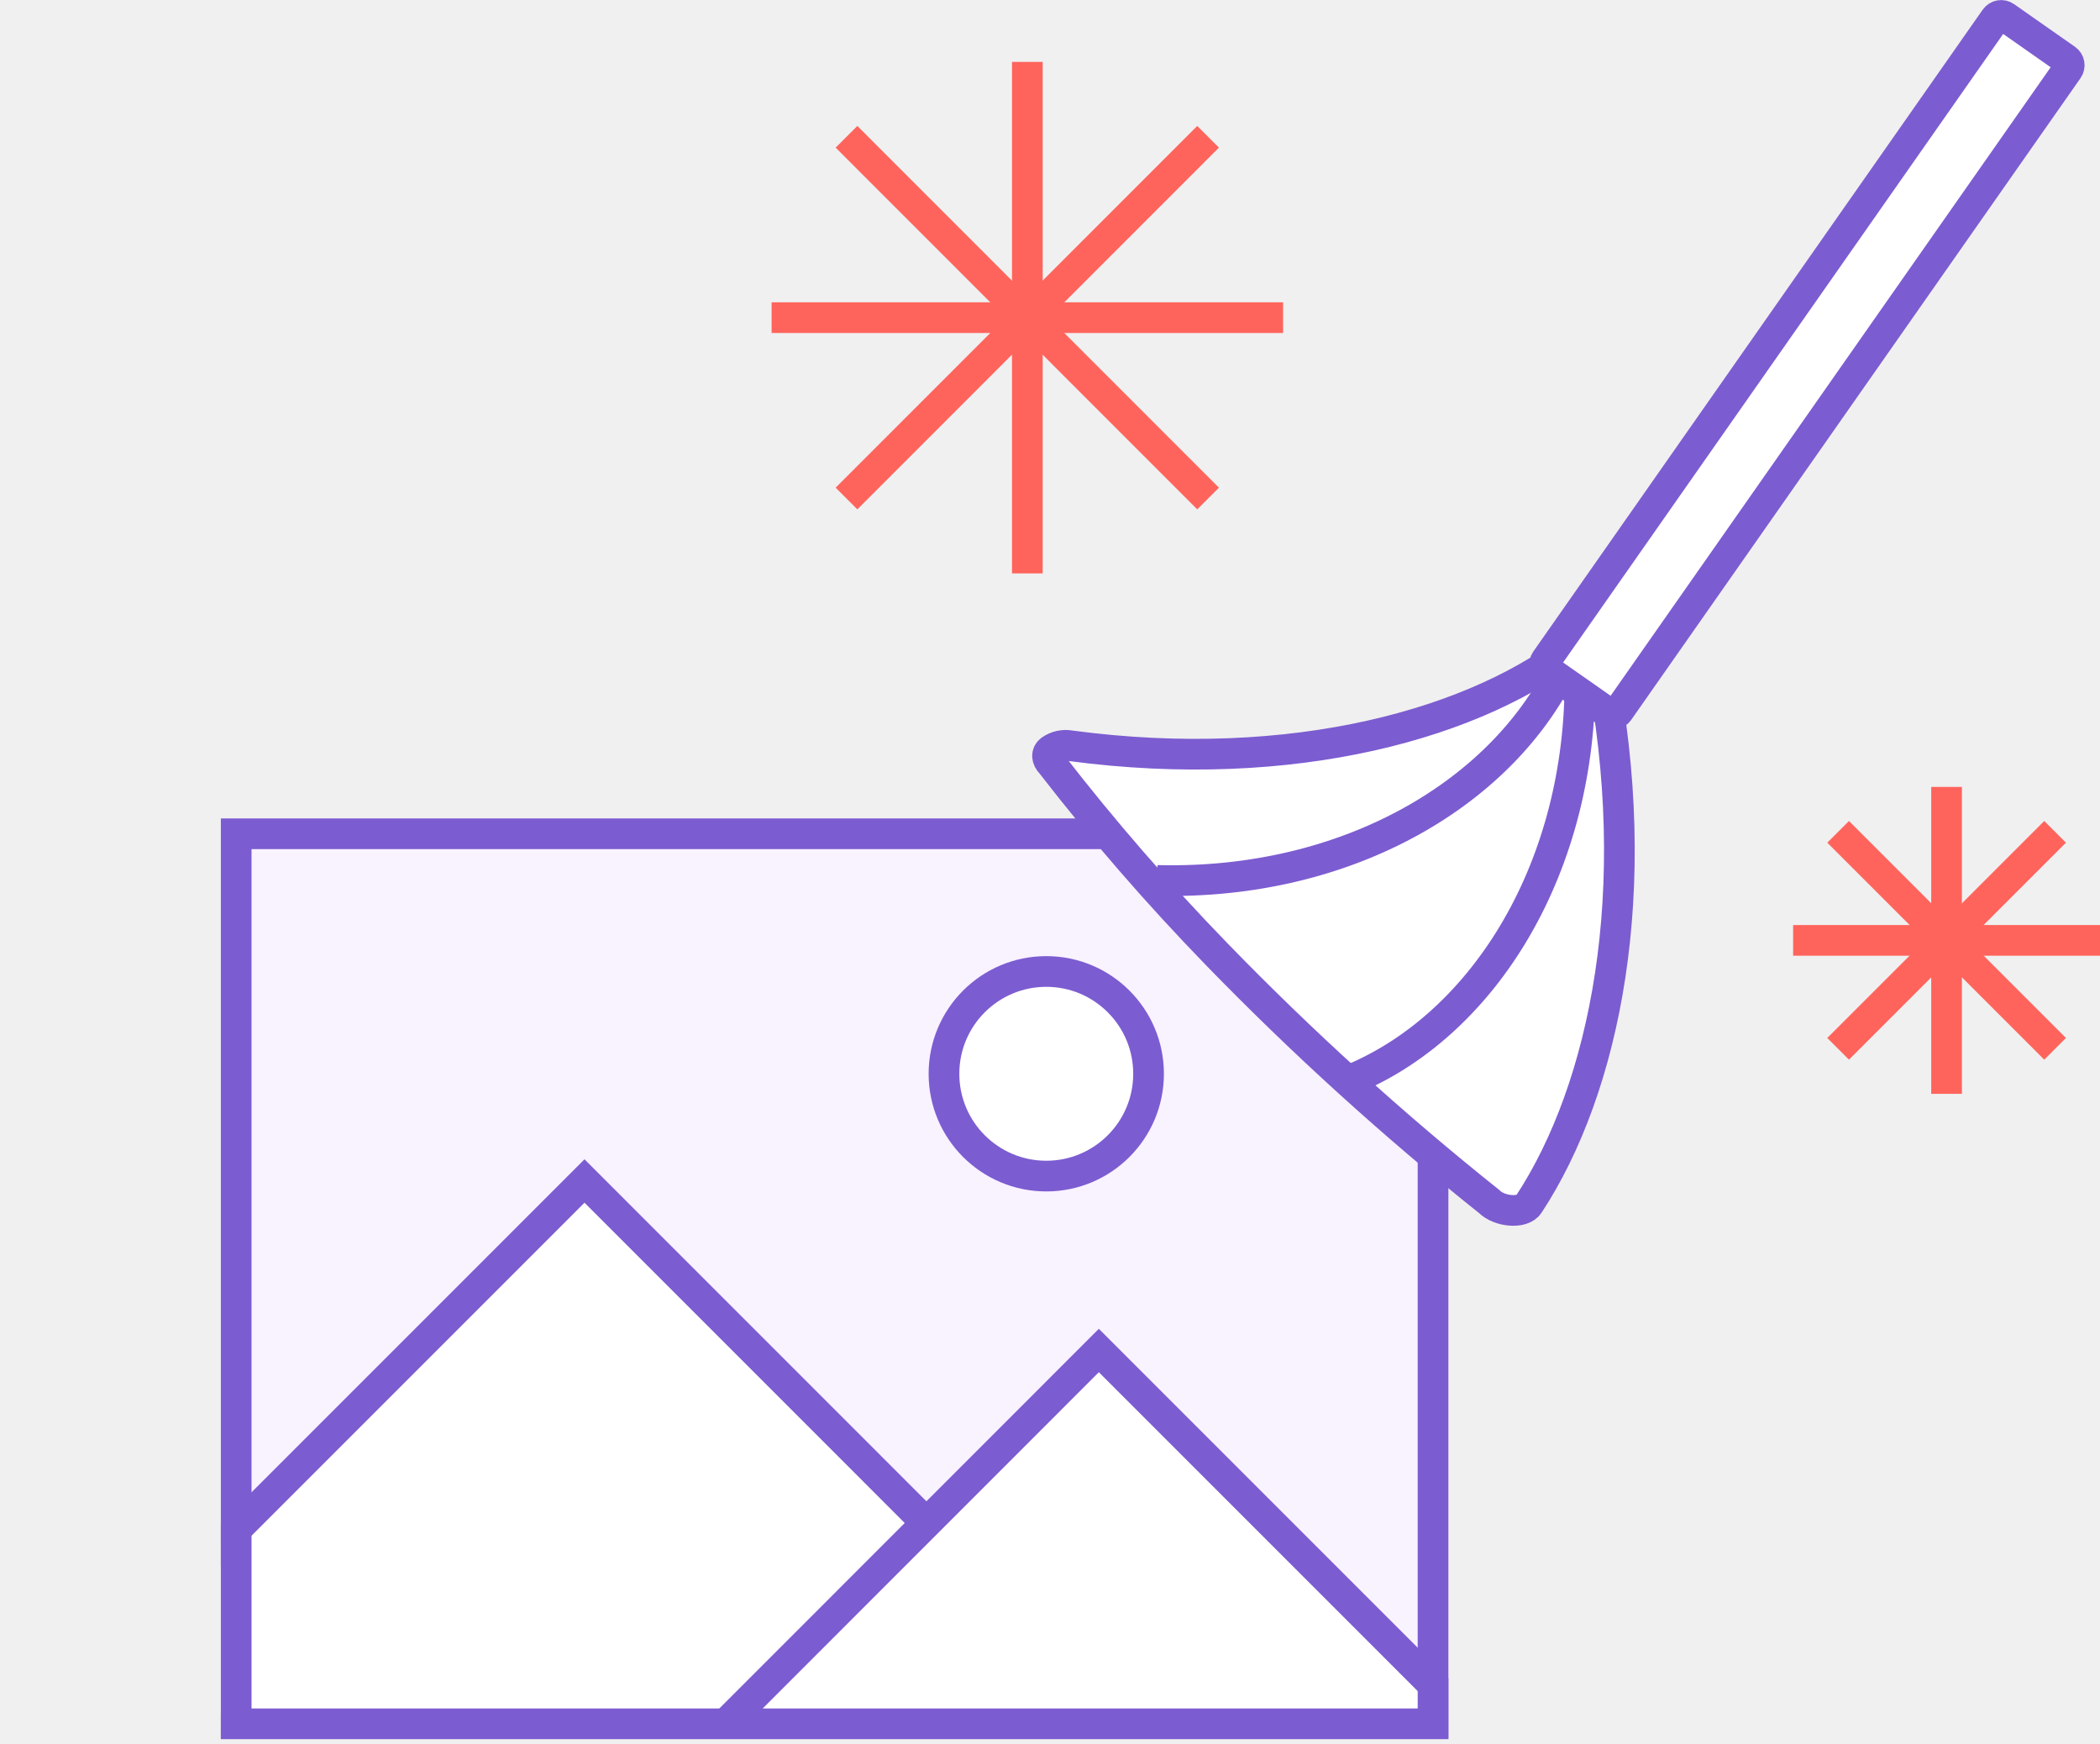
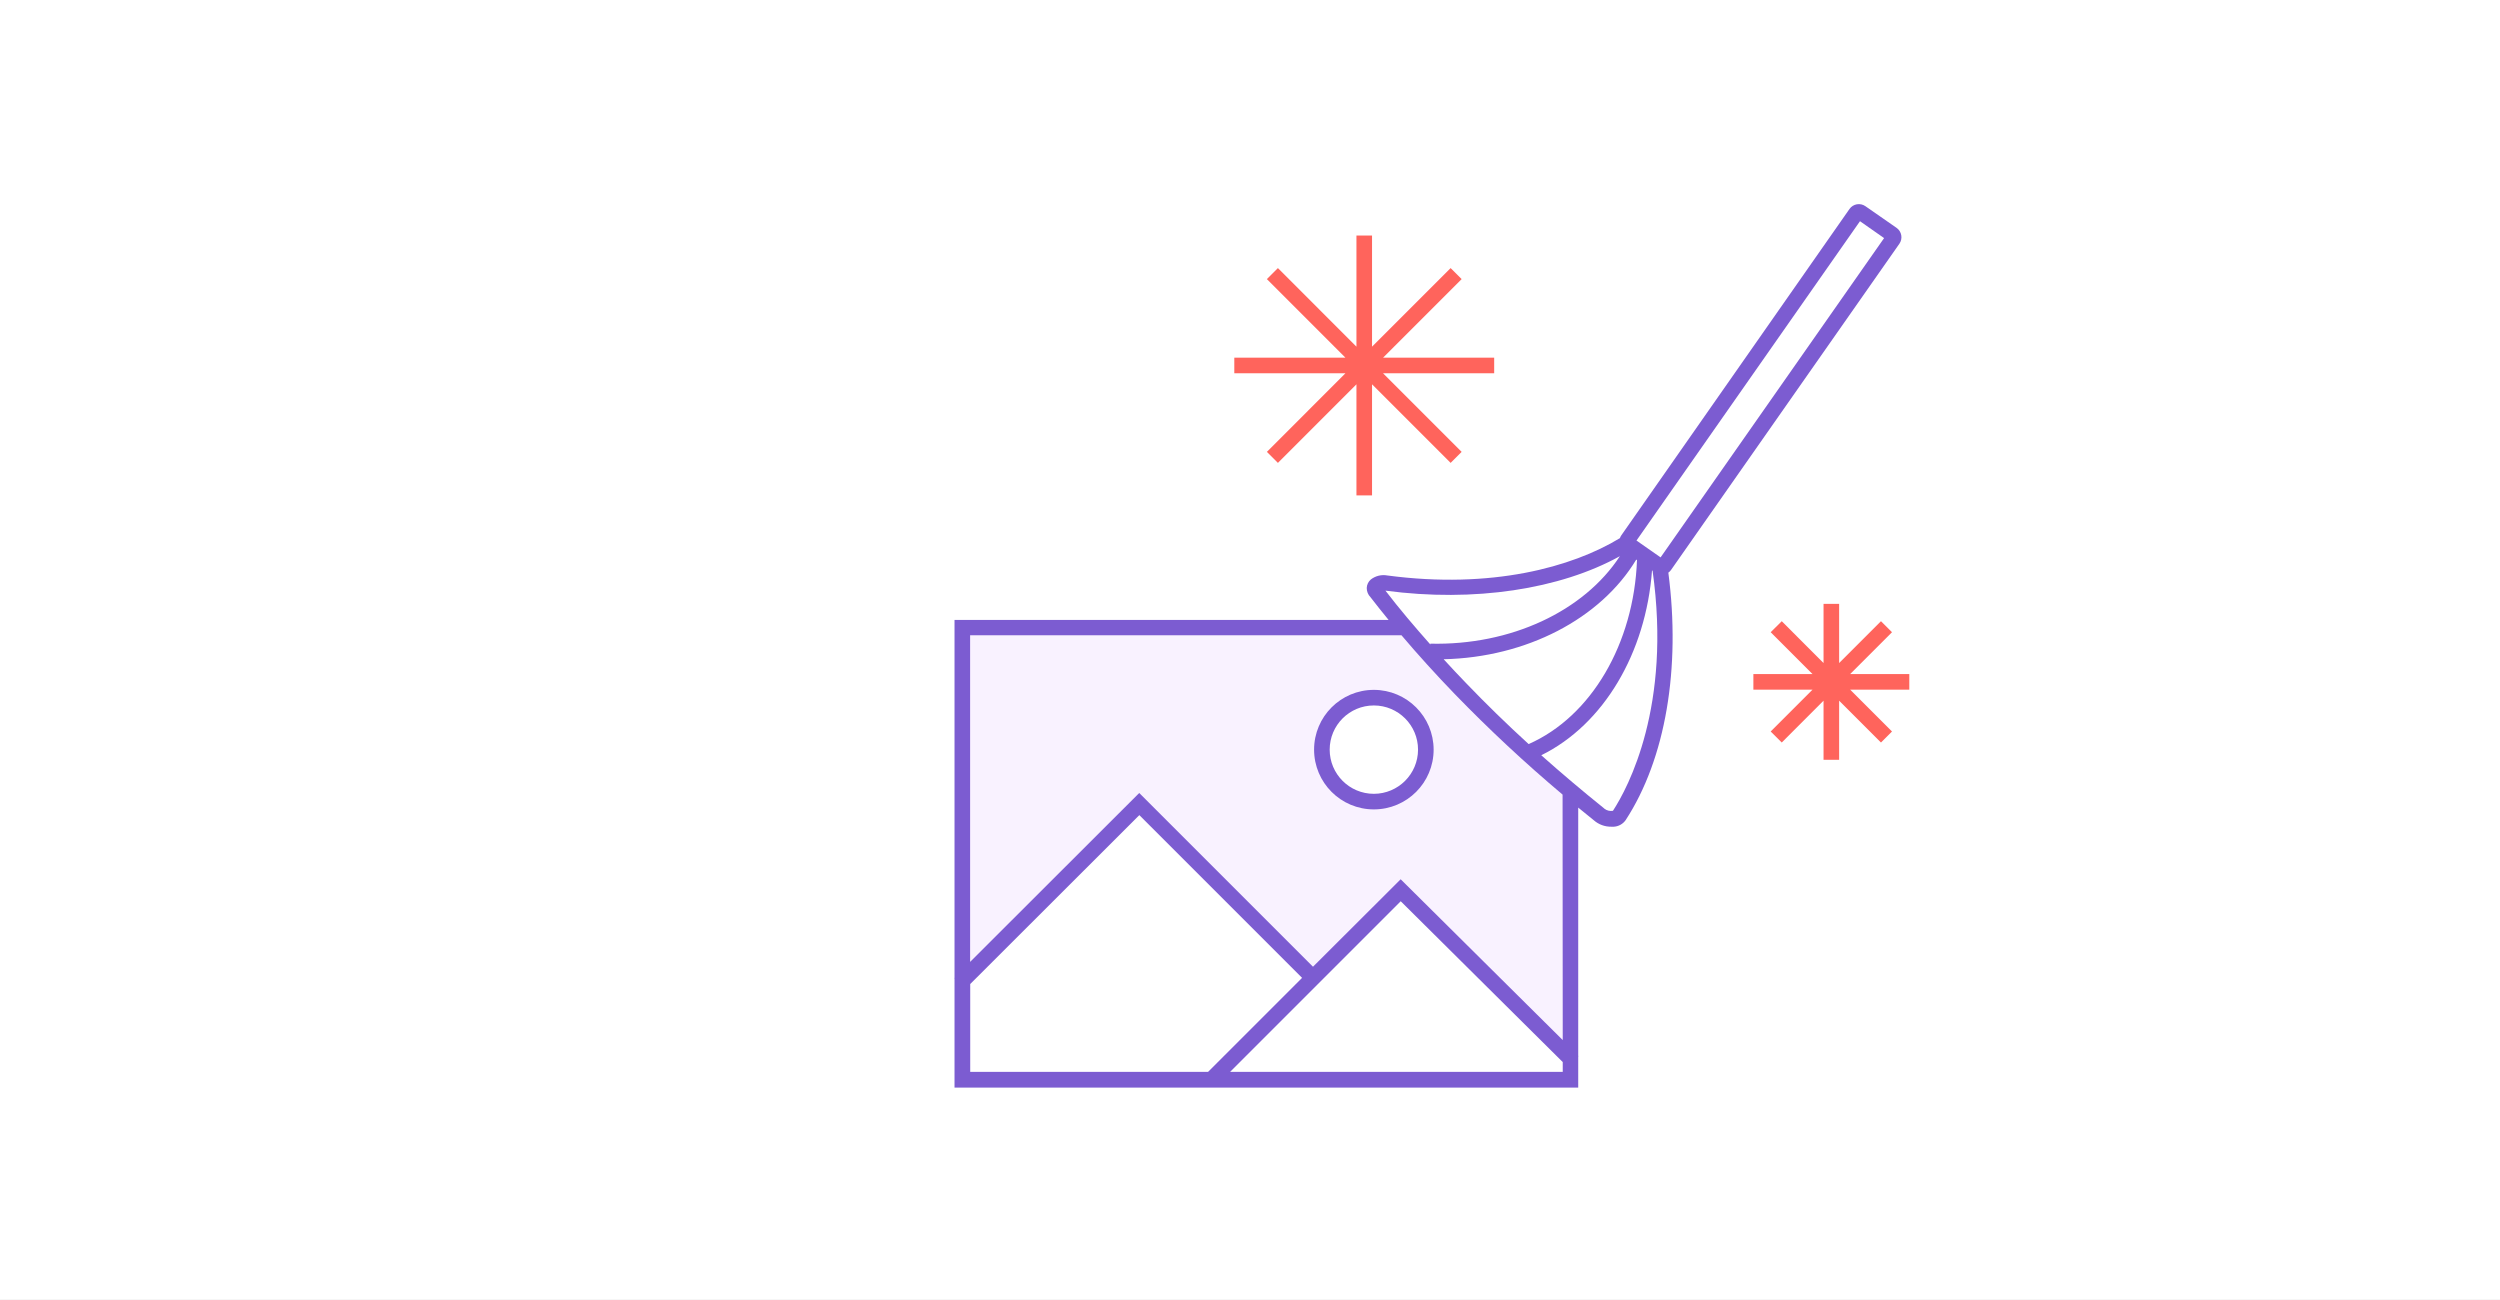
- <svg xmlns="http://www.w3.org/2000/svg" viewBox="0 0 205.29 170.46">
-   <defs>
-     <clipPath id="dc196d2a-7a85-4894-b160-f23fa26c6a43">
-       <rect id="43abd03b-c713-4189-9870-912fa13584b3" data-name="SVGID" x="21.59" y="79.96" width="120" height="90" fill="#f9f2ff" />
-     </clipPath>
-   </defs>
-   <g id="90a5ea2b-4f38-4b64-9c6a-74b9b289876b" data-name="Layer 2">
-     <g id="c9f98e83-312c-48fb-9c76-1a5586e4d7ba" data-name="Content">
-       <rect id="f51aadcc-7fb4-4c67-8744-092c8aecde86" data-name="SVGID" x="21.59" y="79.96" width="120" height="90" fill="#f9f2ff" />
-       <g clip-path="url(#dc196d2a-7a85-4894-b160-f23fa26c6a43)">
-         <polygon points="110.65 168.96 57.14 115.44 3.62 168.96 110.65 168.96" fill="#fff" stroke="#7c5cd1" stroke-miterlimit="10" stroke-width="3" />
-         <polygon points="144.37 168.96 107.42 132.01 70.48 168.96 144.37 168.96" fill="#fff" stroke="#7c5cd1" stroke-miterlimit="10" stroke-width="3" />
-       </g>
-       <circle cx="102.28" cy="104.96" r="10" fill="#fff" stroke="#7c5cd1" stroke-miterlimit="10" stroke-width="3" />
-       <path d="M138.59,83v84h-114V83h114m3-3h-120v90h120V80Z" fill="#7c5cd1" />
-       <path d="M104.67,72.9c21.7,2.89,39.93-2.15,49.78-10.19.66-.55,1.66.45,2,2,4.43,22.31.47,41.63-7,53-.6.94-2.87.74-3.87-.26a284.19,284.19,0,0,1-26.66-24.2,221.22,221.22,0,0,1-16.15-18.61c-.46-.46-.49-1-.08-1.31A2.57,2.57,0,0,1,104.67,72.9Z" fill="#fff" stroke="#7c5cd1" stroke-miterlimit="10" stroke-width="3" />
-       <path d="M113.11,86.06c18.73.49,34.11-8.71,39.92-21.36.39-.88,1.39.12,1.42,1.42.15,18.61-9.27,33.77-22,39.25" fill="none" stroke="#7c5cd1" stroke-miterlimit="10" stroke-width="3" />
-       <rect x="172.3" y="-3.34" width="8.67" height="78" rx="0.7" ry="0.7" transform="translate(52.4 -94.86) rotate(35)" fill="#fff" stroke="#7c5cd1" stroke-miterlimit="10" stroke-width="3" />
-       <line x1="100.43" y1="6.05" x2="100.43" y2="56.05" fill="none" stroke="#ff645c" stroke-miterlimit="10" stroke-width="3" />
-       <line x1="75.43" y1="31.05" x2="125.43" y2="31.05" fill="none" stroke="#ff645c" stroke-miterlimit="10" stroke-width="3" />
-       <line x1="82.75" y1="48.73" x2="118.1" y2="13.37" fill="none" stroke="#ff645c" stroke-miterlimit="10" stroke-width="3" />
-       <line x1="82.75" y1="13.37" x2="118.1" y2="48.73" fill="none" stroke="#ff645c" stroke-miterlimit="10" stroke-width="3" />
-       <line x1="190.29" y1="76.92" x2="190.29" y2="106.92" fill="none" stroke="#ff645c" stroke-miterlimit="10" stroke-width="3" />
-       <line x1="175.29" y1="91.92" x2="205.29" y2="91.92" fill="none" stroke="#ff645c" stroke-miterlimit="10" stroke-width="3" />
-       <line x1="179.69" y1="102.52" x2="200.9" y2="81.31" fill="none" stroke="#ff645c" stroke-miterlimit="10" stroke-width="3" />
-       <line x1="179.69" y1="81.31" x2="200.9" y2="102.52" fill="none" stroke="#ff645c" stroke-miterlimit="10" stroke-width="3" />
+ <svg xmlns="http://www.w3.org/2000/svg" viewBox="0 0 481 250">
+   <g id="5d68b0e9-23c0-4efd-887b-baf3ffb7793b" data-name="Layer 2">
+     <g id="8cf03598-002c-447b-bb65-f6e3f806bbc0" data-name="Content">
+       <rect width="481" height="250" fill="#fff" />
+       <path d="M281,132.5c-4.12-4.27-7.78-8.36-11.05-12.27H185v68.48l34.17-34,34,33,16-16,33.17,32V152.32A279.28,279.28,0,0,1,281,132.5Zm-16.65,21.73a10,10,0,1,1,10-10A10,10,0,0,1,264.34,154.23Z" fill="#f9f2ff" />
+       <path d="M264.33,132.73a11.5,11.5,0,1,0,11.5,11.5A11.51,11.51,0,0,0,264.33,132.73Zm0,20a8.5,8.5,0,1,1,8.5-8.5A8.51,8.51,0,0,1,264.33,152.73Z" fill="#7c5cd1" />
+       <path d="M365.44,46.9a2.2,2.2,0,0,0-.54-3.06l-6-4.17a2.2,2.2,0,0,0-3.06.54L311.94,103a2.17,2.17,0,0,0-.27.54c-9.2,5.59-24.7,9.85-44.75,7.18h0a4,4,0,0,0-3.17.77,2.25,2.25,0,0,0-.79,1.63,2.51,2.51,0,0,0,.73,1.79q1.68,2.18,3.47,4.36H183.65v68.86l-.06.06.06.06v21h120v-6l.06-.06-.06-.06V155.38q1.49,1.23,3,2.44a5,5,0,0,0,3.36,1.24l.49,0a3,3,0,0,0,2.27-1.26c7.7-11.8,10.63-29.24,8.22-47.62a2.18,2.18,0,0,0,.51-.51Zm-50.62,60.76.14.1c-.61,16.08-8.79,30.09-20.85,35.4q-6.3-5.75-12-11.69-2.22-2.3-4.35-4.63C293.66,126.48,307.94,119.07,314.82,107.66Zm-3.15-.66c-6.91,10.59-21,17.21-36.47,16.84V124c-3.06-3.45-6-6.91-8.64-10.36C283.61,115.92,300.17,113.38,311.68,107Zm-125,99.23v-16.9l32.54-32.5,31.31,31.31-18.09,18.09Zm114,0h-64l32.83-32.83,31.17,30.94Zm0-6.12-31.18-30.94L252.62,186l-33.43-33.43-32.54,32.5V122.23h83c3.21,3.79,6.64,7.57,10.25,11.31a279.87,279.87,0,0,0,20.74,19.34ZM310.33,156a2.09,2.09,0,0,1-1.62-.39l-.12-.11q-6.22-5-12.05-10.19c12-5.91,20.13-19.68,21.31-35.56l.11.08C321.62,135.81,313.28,151.47,310.33,156Zm9.17-48.76L314.86,104l43-61.44,4.64,3.25Z" fill="#7c5cd1" />
+       <polygon points="287.48 68.82 266.1 68.82 281.22 53.7 279.1 51.58 263.98 66.7 263.98 45.32 260.98 45.32 260.98 66.7 245.87 51.58 243.75 53.7 258.86 68.82 237.48 68.82 237.48 71.82 258.86 71.82 243.75 86.94 245.87 89.06 260.98 73.94 260.98 95.32 263.98 95.32 263.98 73.94 279.1 89.06 281.22 86.94 266.1 71.82 287.48 71.82 287.48 68.82" fill="#ff645c" />
+       <polygon points="367.35 129.69 355.97 129.69 364.02 121.64 361.9 119.52 353.85 127.57 353.85 116.19 350.85 116.19 350.85 127.57 342.81 119.52 340.68 121.64 348.73 129.69 337.35 129.69 337.35 132.69 348.73 132.69 340.68 140.74 342.81 142.86 350.85 134.81 350.85 146.19 353.85 146.19 353.85 134.81 361.9 142.86 364.02 140.74 355.97 132.69 367.35 132.69 367.35 129.69" fill="#ff645c" />
    </g>
  </g>
</svg>
